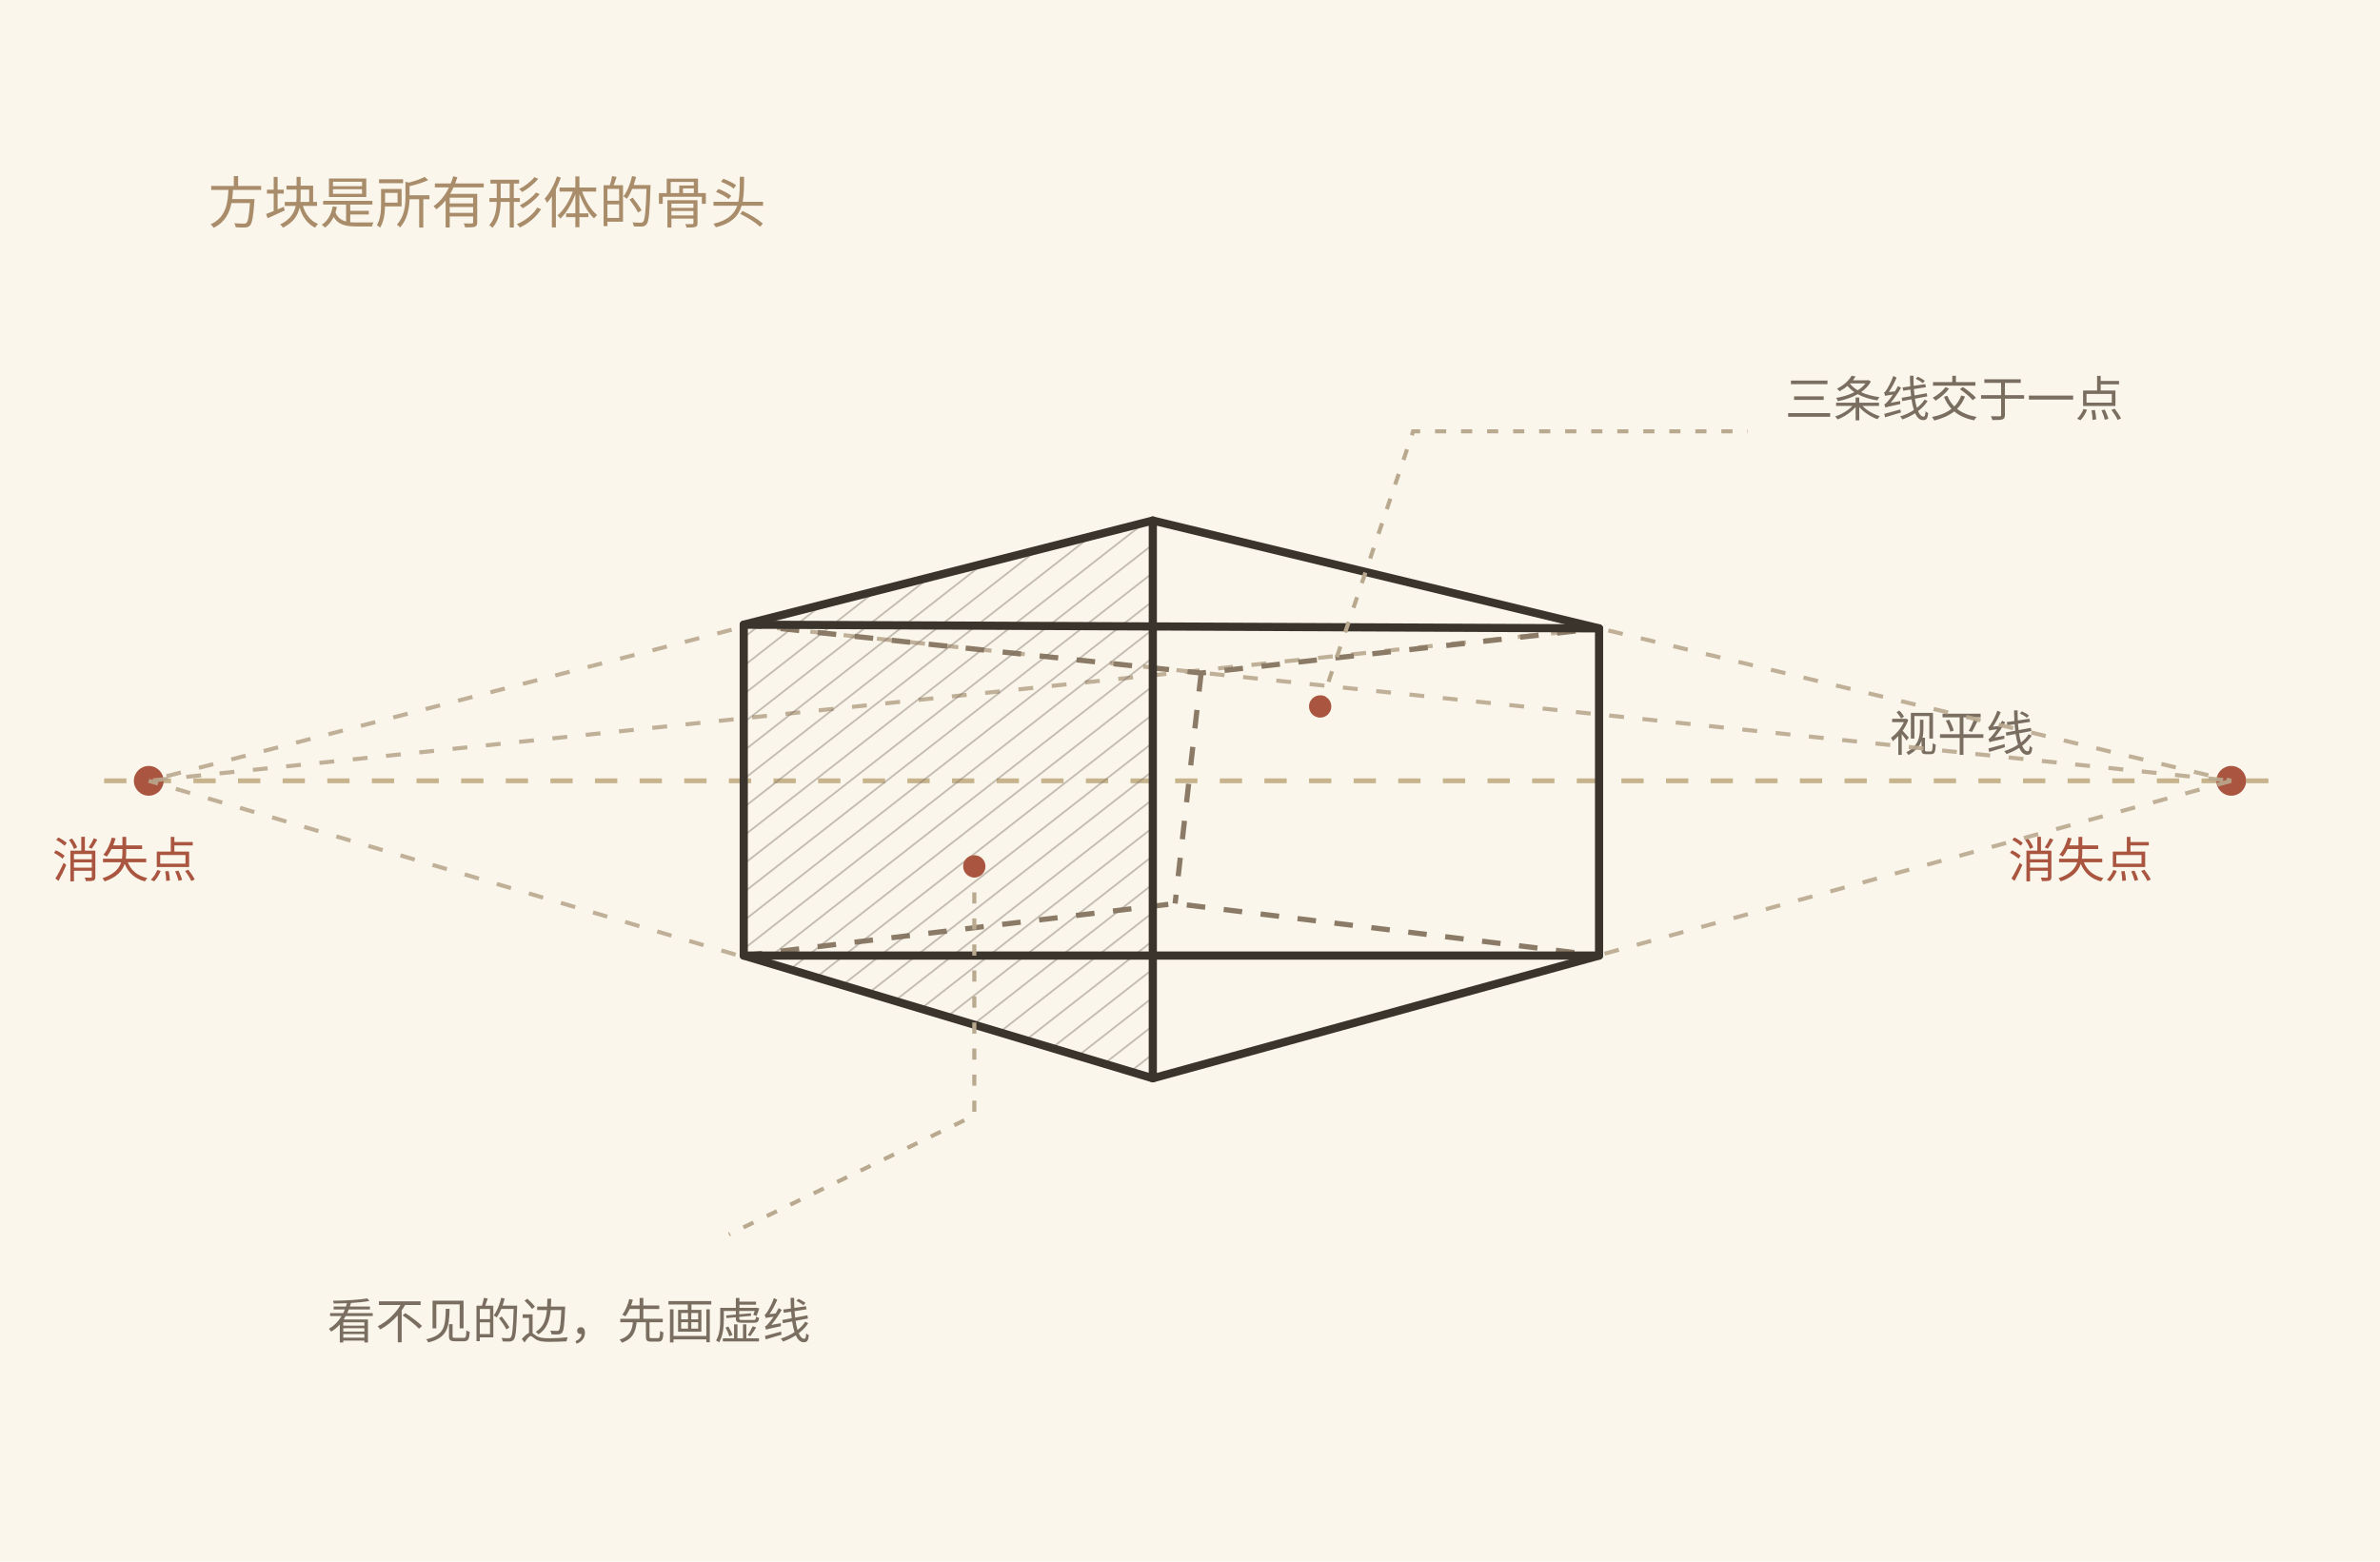
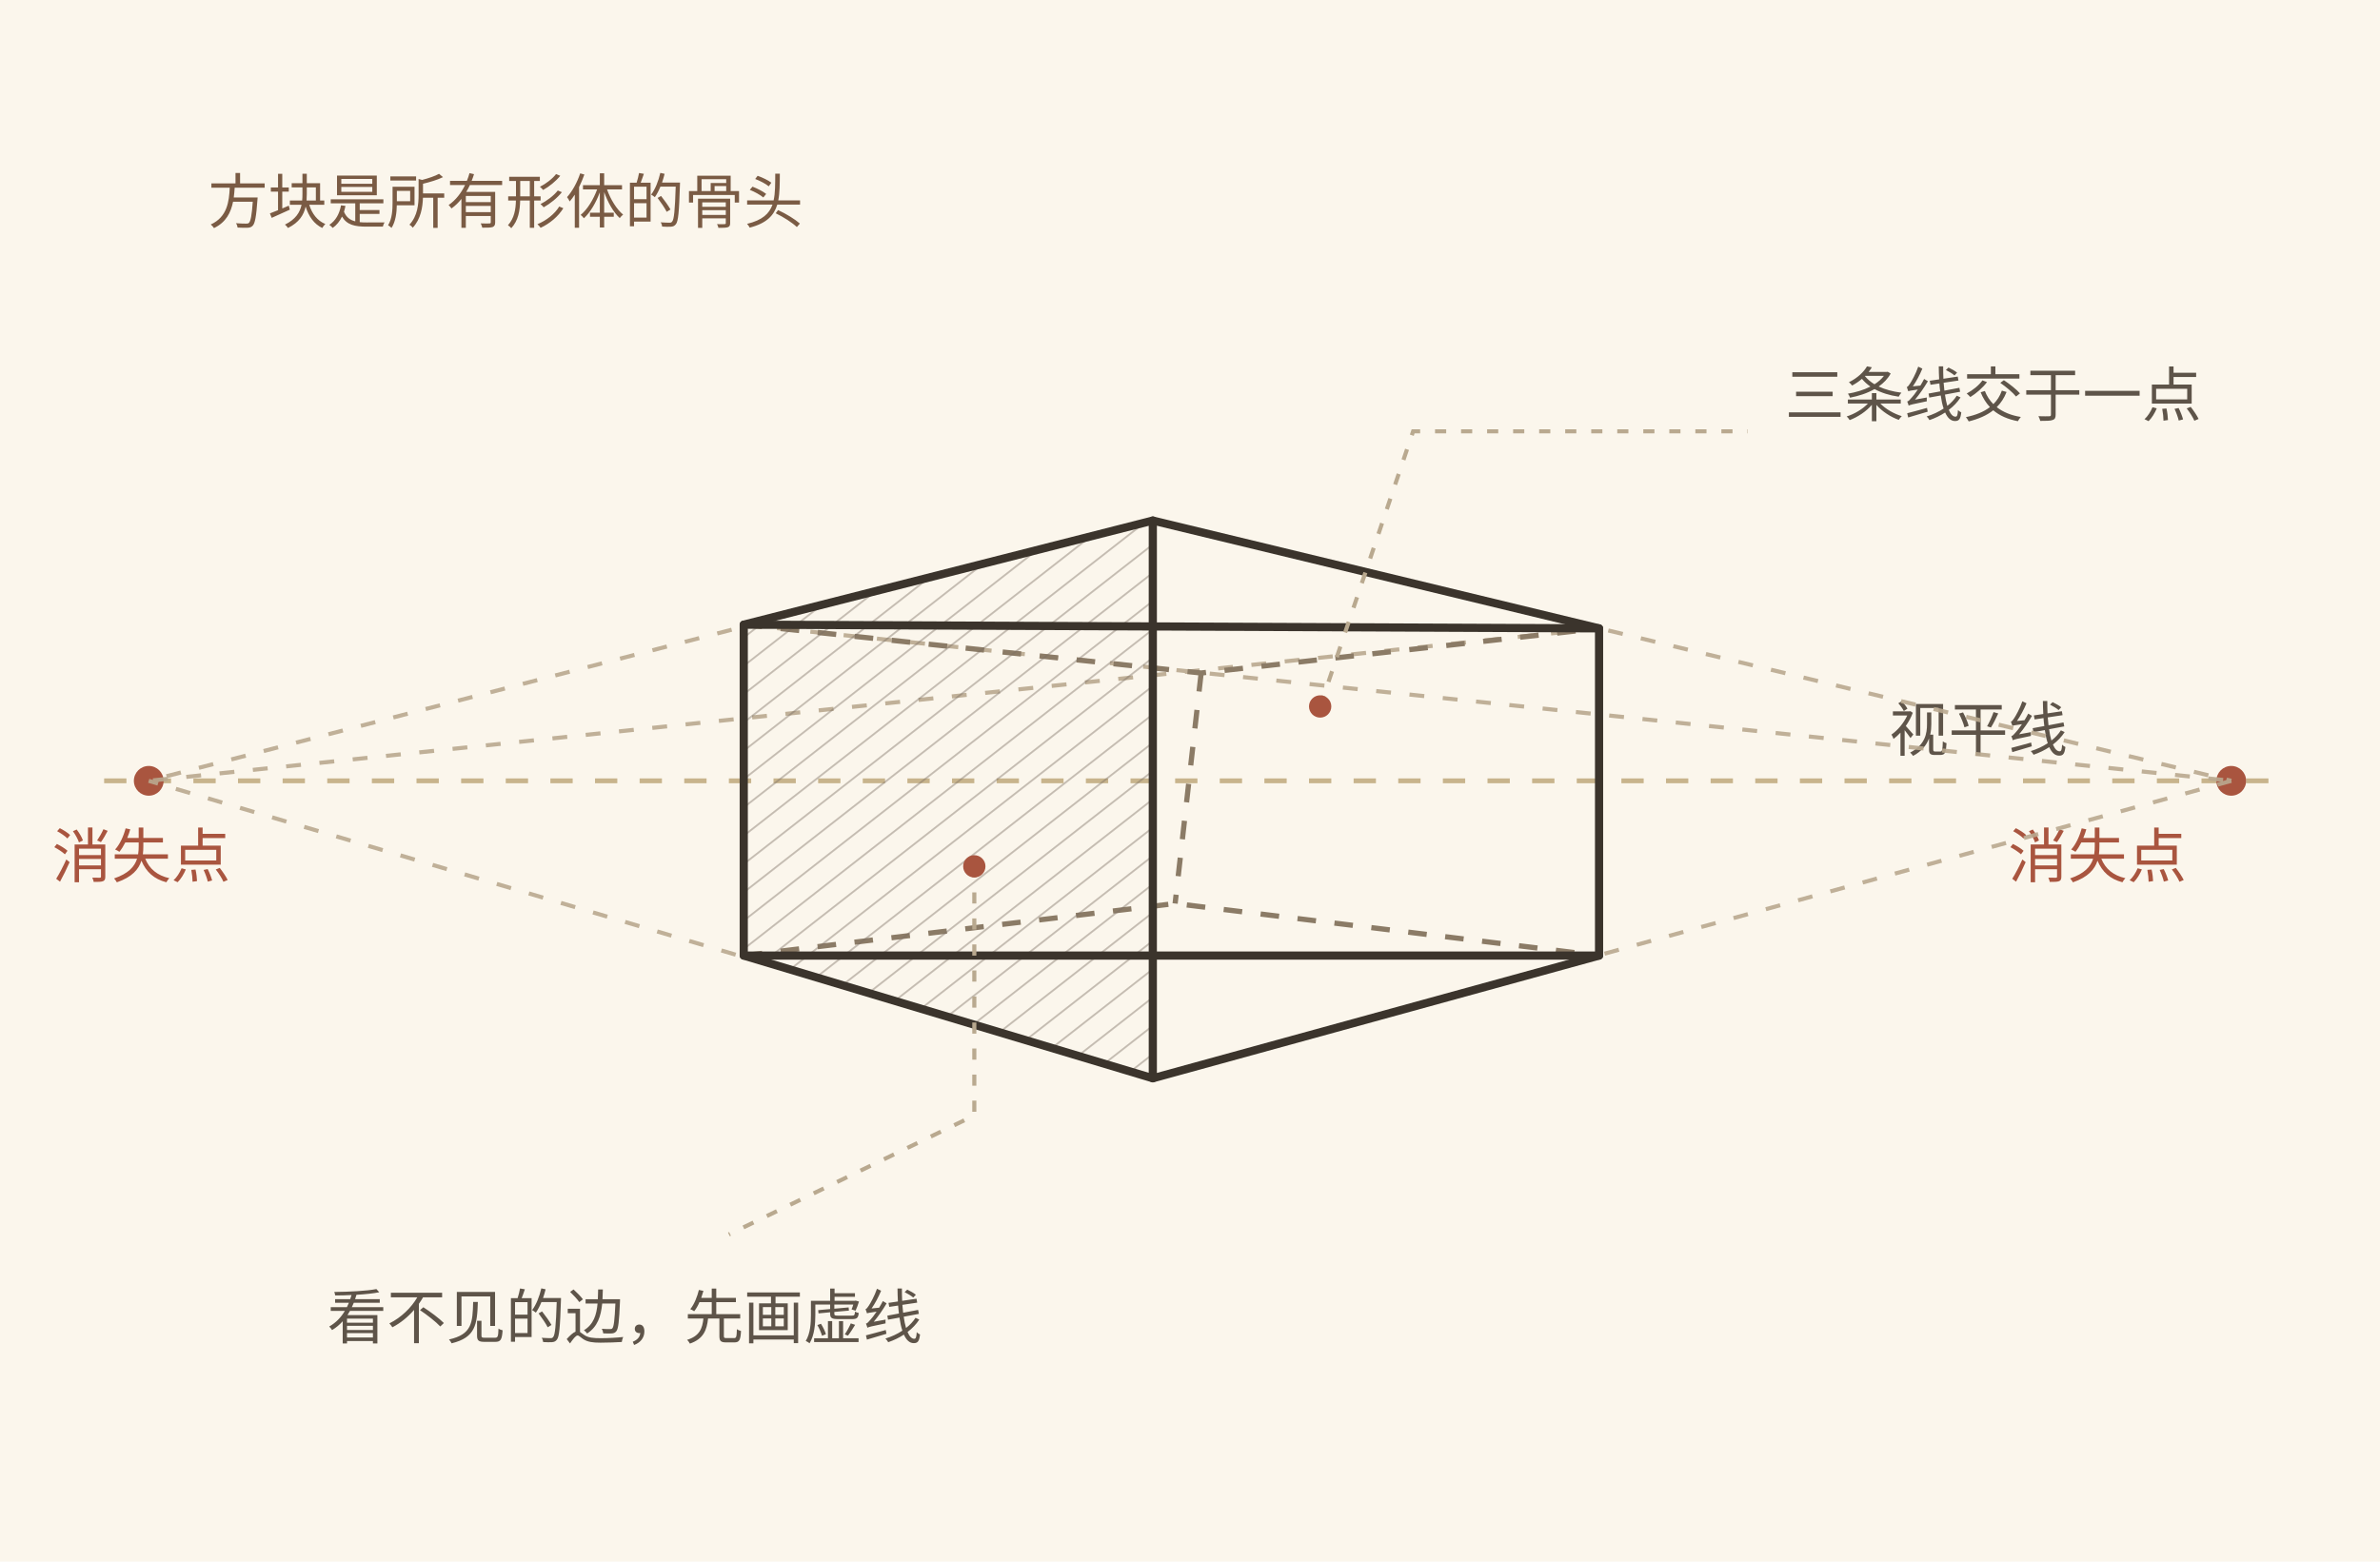
<svg xmlns="http://www.w3.org/2000/svg" viewBox="0 0 640 420" width="640" height="420" role="img" aria-labelledby="t4">
  <rect width="640" height="420" fill="#FBF6EC" />
  <defs>
    <pattern id="cubeHatch" width="6" height="6" patternUnits="userSpaceOnUse" patternTransform="rotate(52)">
      <line x1="0" y1="0" x2="0" y2="6" stroke="#7A6E61" stroke-width="1" opacity=".4" />
    </pattern>
    <clipPath id="leftFace">
      <path d="M310 140 L200 168 L200 257 L310 290 Z" />
    </clipPath>
  </defs>
  <path d="M28 210 L612 210" stroke="#C8B48C" stroke-width="1.3" stroke-dasharray="6 6" />
-   <text x="508" y="202" font-family="PingFang SC, Microsoft YaHei, sans-serif" font-size="13" fill="#7A6E61">视平线</text>
+   <text x="508" y="202" font-family="PingFang SC, Microsoft YaHei, sans-serif" font-size="16" fill="#5E5449">视平线</text>
  <circle cx="40" cy="210" r="4" fill="#A9553F" />
  <circle cx="600" cy="210" r="4" fill="#A9553F" />
-   <text x="14" y="236" font-family="PingFang SC, Microsoft YaHei, sans-serif" font-size="13" fill="#A9553F">消失点</text>
-   <text x="540" y="236" font-family="PingFang SC, Microsoft YaHei, sans-serif" font-size="13" fill="#A9553F">消失点</text>
+   <text x="14" y="236" font-family="PingFang SC, Microsoft YaHei, sans-serif" font-size="16" fill="#A9553F">消失点</text>
+   <text x="540" y="236" font-family="PingFang SC, Microsoft YaHei, sans-serif" font-size="16" fill="#A9553F">消失点</text>
  <g fill="none" stroke="#B9A98F" stroke-width="1.1" stroke-dasharray="4 5" opacity=".9">
    <path d="M310 140 L40 210" />
    <path d="M310 140 L600 210" />
    <path d="M200 168 L600 210" />
    <path d="M430 169 L40 210" />
    <path d="M310 290 L40 210" />
    <path d="M310 290 L600 210" />
  </g>
  <g fill="none" stroke="#8B7B66" stroke-width="1.4" stroke-dasharray="5 5">
    <path d="M200 168 L323 181 L430 169" />
    <path d="M323 181 L316 243" />
    <path d="M200 257 L316 243 L430 257" />
  </g>
  <g clip-path="url(#leftFace)">
    <rect x="190" y="130" width="130" height="170" fill="url(#cubeHatch)" />
  </g>
  <g fill="none" stroke="#3B342C" stroke-width="2.2" stroke-linecap="round" stroke-linejoin="round">
    <path d="M310 140 L200 168 L200 257 L310 290 Z" />
    <path d="M310 140 L430 169 L430 257 L310 290" />
    <path d="M200 168 L430 169" />
    <path d="M200 257 L430 257" />
  </g>
  <g stroke="#B9A98F" stroke-width="1.1" stroke-dasharray="3 4" fill="none">
    <path d="M262 233 L262 300 L196 332" />
    <path d="M355 190 L380 116 L470 116" />
  </g>
  <circle cx="262" cy="233" r="3" fill="#A9553F" />
  <circle cx="355" cy="190" r="3" fill="#A9553F" />
-   <text x="88" y="360" font-family="PingFang SC, Microsoft YaHei, sans-serif" font-size="13" fill="#7A6E61">看不见的边，先画虚线</text>
-   <text x="480" y="112" font-family="PingFang SC, Microsoft YaHei, sans-serif" font-size="13" fill="#7A6E61">三条线交于一点</text>
-   <text x="56" y="60" font-family="Songti SC, STSong, serif" font-size="15" fill="#A98D6B">方块是所有形体的骨头</text>
+   <text x="88" y="360" font-family="PingFang SC, Microsoft YaHei, sans-serif" font-size="16" fill="#5E5449">看不见的边，先画虚线</text>
+   <text x="480" y="112" font-family="PingFang SC, Microsoft YaHei, sans-serif" font-size="16" fill="#5E5449">三条线交于一点</text>
+   <text x="56" y="60" font-family="Songti SC, STSong, serif" font-size="16" fill="#7A5B44">方块是所有形体的骨头</text>
</svg>
